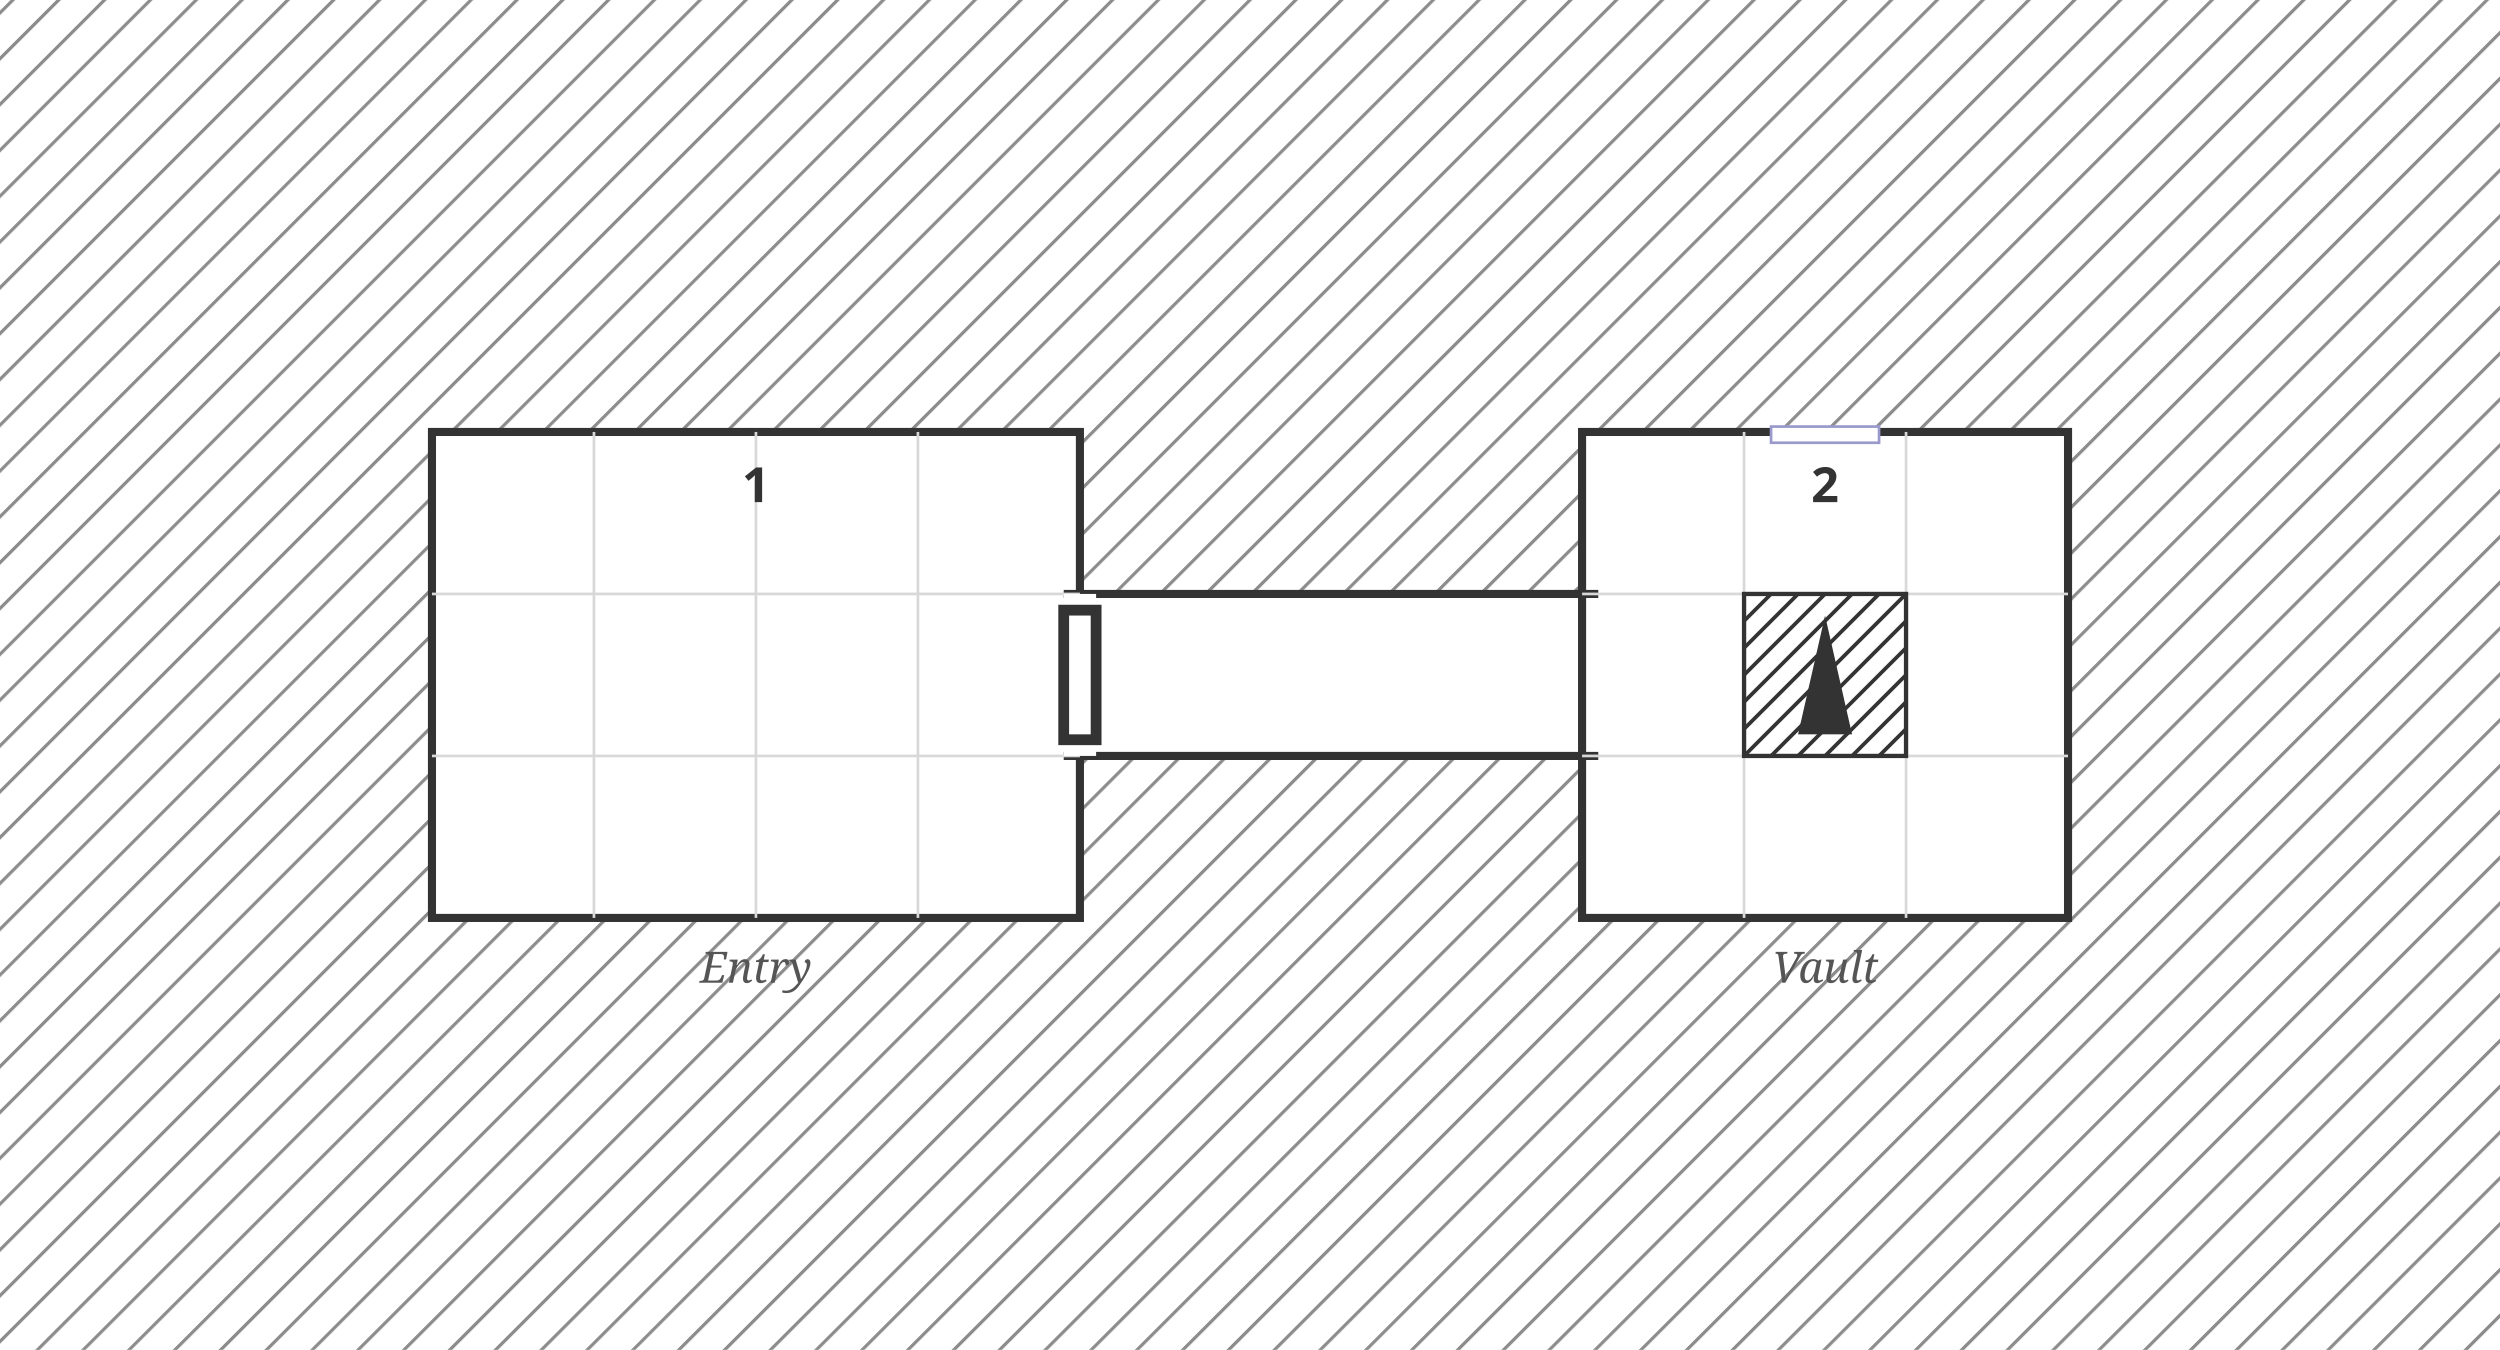
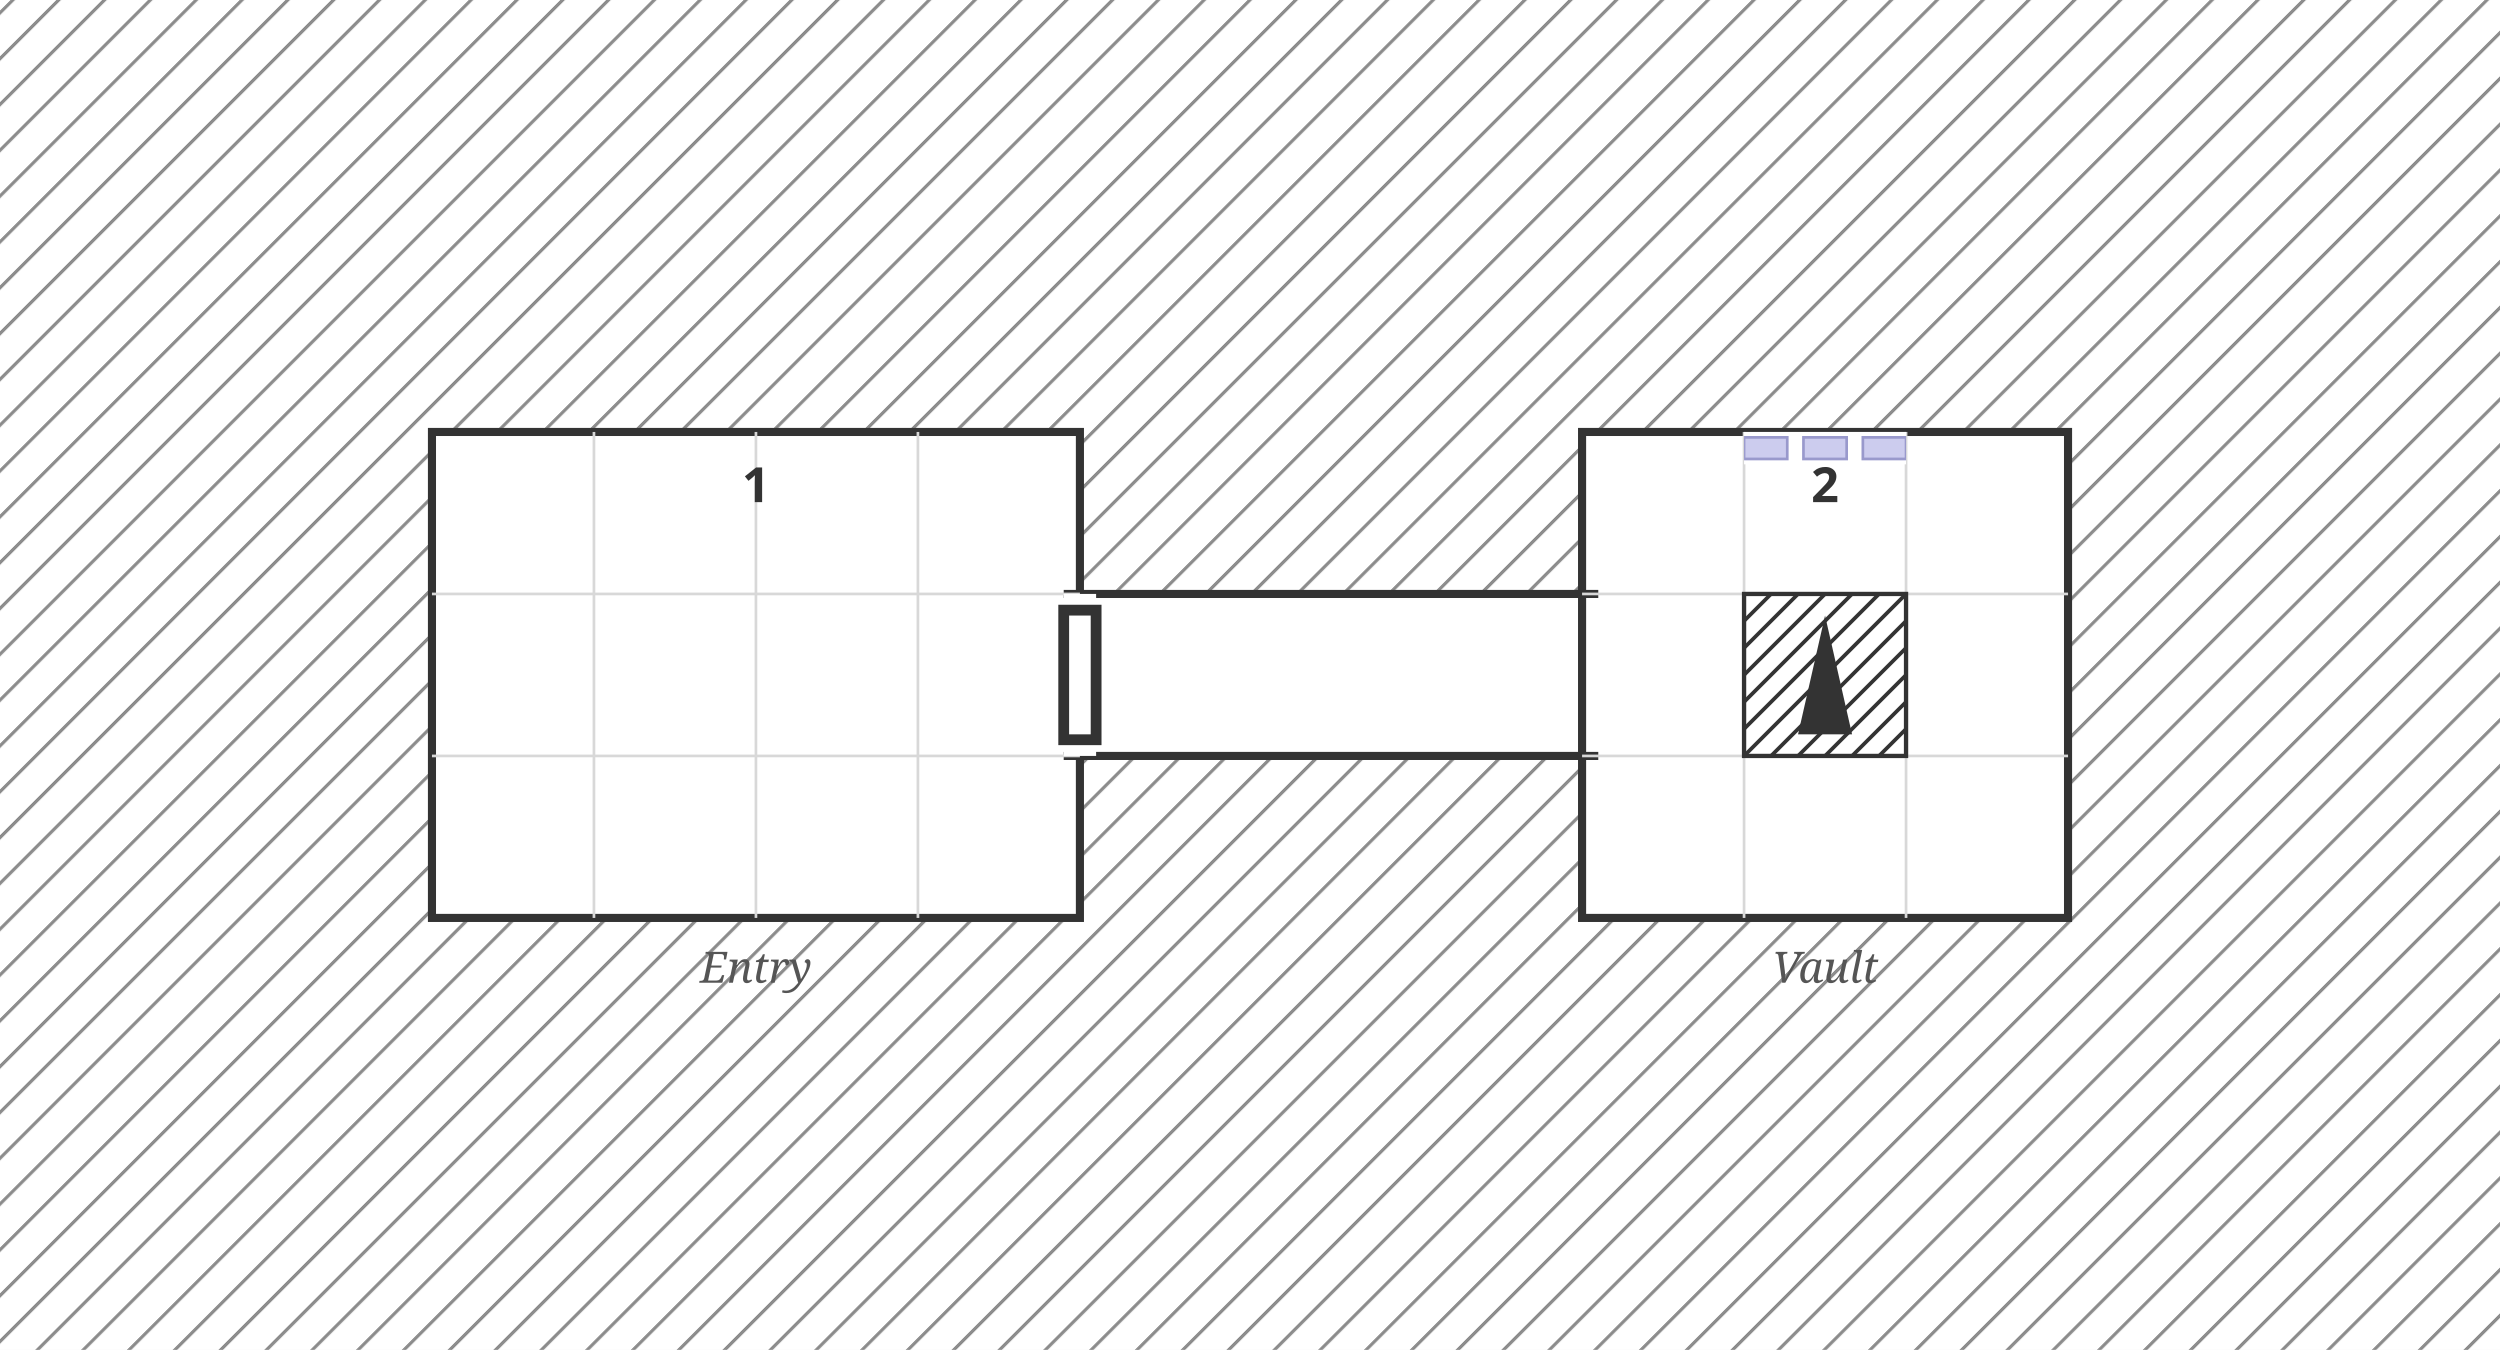
<svg xmlns="http://www.w3.org/2000/svg" viewBox="-140 -125 463 250" width="463" height="250">
  <defs>
    <pattern id="hatch" width="6" height="6" patternTransform="rotate(45 0 0)" patternUnits="userSpaceOnUse">
      <line x1="0" y1="0" x2="0" y2="6" stroke="#888" stroke-width="1.2" />
    </pattern>
    <symbol id="door-open" viewBox="0 0 30 30">
      <rect x="0" y="12" width="30" height="6" fill="white" />
      <rect x="0" y="11" width="4" height="8" fill="#333" />
      <rect x="26" y="11" width="4" height="8" fill="#333" />
    </symbol>
    <symbol id="door-locked" viewBox="0 0 30 30">
      <rect x="0" y="12" width="30" height="6" fill="white" />
      <rect x="2" y="11" width="26" height="8" fill="#333" />
      <rect x="4" y="13" width="22" height="4" fill="white" />
    </symbol>
    <symbol id="door-secret" viewBox="0 0 30 30">
      <line x1="0" y1="15" x2="30" y2="15" stroke="#888" stroke-width="1.2" stroke-dasharray="6,6" />
    </symbol>
    <symbol id="door-barred" viewBox="0 0 30 30">
      <rect x="0" y="12" width="30" height="6" fill="white" />
      <rect x="2" y="11" width="26" height="8" fill="#555" />
      <line x1="8" y1="11" x2="8" y2="19" stroke="white" stroke-width="2" />
      <line x1="15" y1="11" x2="15" y2="19" stroke="white" stroke-width="2" />
      <line x1="22" y1="11" x2="22" y2="19" stroke="white" stroke-width="2" />
+     </symbol>
+     <symbol id="door-double" viewBox="0 0 30 30">
+       <rect x="0" y="12" width="30" height="6" fill="white" />
+       <rect x="0" y="11" width="3" height="8" fill="#333" />
+       <rect x="27" y="11" width="3" height="8" fill="#333" />
+       <line x1="15" y1="11" x2="15" y2="19" stroke="#333" stroke-width="1" />
+       <circle cx="11" cy="15" r="1.5" fill="#333" />
+       <circle cx="19" cy="15" r="1.5" fill="#333" />
+     </symbol>
+     <symbol id="door-doorway" viewBox="0 0 30 30">
+       <rect x="0" y="12" width="30" height="6" fill="white" />
+     </symbol>
+     <symbol id="door-portcullis" viewBox="0 0 30 30">
+       <rect x="0" y="12" width="30" height="6" fill="white" />
+       <rect x="0" y="11" width="4" height="8" fill="#333" />
+       <rect x="26" y="11" width="4" height="8" fill="#333" />
+       <line x1="9" y1="11" x2="9" y2="19" stroke="#333" stroke-width="1.2" />
+       <line x1="15" y1="11" x2="15" y2="19" stroke="#333" stroke-width="1.2" />
+       <line x1="21" y1="11" x2="21" y2="19" stroke="#333" stroke-width="1.2" />
+     </symbol>
+     <symbol id="feat-ladder" viewBox="0 0 30 30">
+       <line x1="8" y1="3" x2="8" y2="27" stroke="#333" stroke-width="1.5" />
+       <line x1="22" y1="3" x2="22" y2="27" stroke="#333" stroke-width="1.5" />
+       <line x1="8" y1="7" x2="22" y2="7" stroke="#333" stroke-width="1" />
+       <line x1="8" y1="13" x2="22" y2="13" stroke="#333" stroke-width="1" />
+       <line x1="8" y1="19" x2="22" y2="19" stroke="#333" stroke-width="1" />
+       <line x1="8" y1="25" x2="22" y2="25" stroke="#333" stroke-width="1" />
+     </symbol>
+     <symbol id="feat-pillar" viewBox="0 0 30 30">
+       <circle cx="15" cy="15" r="10" fill="#666" stroke="#333" stroke-width="1" />
+       <circle cx="15" cy="15" r="7" fill="#888" />
+     </symbol>
+     <symbol id="feat-statue" viewBox="0 0 30 30">
+       <polygon points="15,3 27,15 15,27 3,15" fill="#ccc" stroke="#333" stroke-width="1.2" />
+       <line x1="15" y1="7" x2="15" y2="23" stroke="#333" stroke-width="0.8" />
+       <line x1="7" y1="15" x2="23" y2="15" stroke="#333" stroke-width="0.8" />
+     </symbol>
+     <symbol id="feat-pool" viewBox="0 0 30 30">
+       <rect x="2" y="2" width="26" height="26" rx="8" fill="white" stroke="#99c" stroke-width="1" />
+       <path d="M 6 10 Q 10 7 14 10 Q 18 13 22 10" fill="none" stroke="#99c" stroke-width="1.2" />
+       <path d="M 6 16 Q 10 13 14 16 Q 18 19 22 16" fill="none" stroke="#99c" stroke-width="1.2" />
+       <path d="M 6 22 Q 10 19 14 22 Q 18 25 22 22" fill="none" stroke="#99c" stroke-width="1.2" />
+     </symbol>
+     <symbol id="feat-stream" viewBox="0 0 30 30">
+       <path d="M 0 12 Q 5 8 10 14 Q 15 20 20 14 Q 25 8 30 12" fill="none" stroke="#99c" stroke-width="1.8" />
+       <path d="M 0 18 Q 5 14 10 20 Q 15 26 20 20 Q 25 14 30 18" fill="none" stroke="#99c" stroke-width="1.8" />
+     </symbol>
+     <symbol id="feat-stalactite" viewBox="0 0 30 30">
+       <polygon points="7,2  4,16  10,16" fill="#666" />
+       <polygon points="15,2 12,13  18,13" fill="#666" />
+       <polygon points="23,2 20,18  26,18" fill="#666" />
+     </symbol>
+     <symbol id="feat-stalagmite" viewBox="0 0 30 30">
+       <polygon points="7,28  4,14  10,14" fill="#666" />
+       <polygon points="15,28 12,17  18,17" fill="#666" />
+       <polygon points="23,28 20,12  26,12" fill="#666" />
+     </symbol>
+     <symbol id="feat-crevasse" viewBox="0 0 30 30">
+       <polygon points="0,15 5,10 9,16 13,8 17,18 21,9 25,16 30,15 30,20 25,20 21,14 17,23 13,13 9,21 5,15 0,20" fill="#555" stroke="#333" stroke-width="0.5" />
+     </symbol>
+     <symbol id="feat-window" viewBox="0 0 30 6">
+       <rect x="0" y="0" width="30" height="6" fill="white" />
+       <rect x="0" y="1" width="8" height="4" fill="#cce" stroke="#99c" stroke-width="0.5" />
+       <rect x="11" y="1" width="8" height="4" fill="#cce" stroke="#99c" stroke-width="0.5" />
+       <rect x="22" y="1" width="8" height="4" fill="#cce" stroke="#99c" stroke-width="0.5" />
+     </symbol>
+     <symbol id="feat-arrow-slit" viewBox="0 0 30 6">
+       <rect x="0" y="0" width="30" height="6" fill="white" />
+       <rect x="12" y="1" width="6" height="4" fill="#555" />
+     </symbol>
+     <symbol id="feat-illusory-wall" viewBox="0 0 30 4">
+       <line x1="0" y1="2" x2="30" y2="2" stroke="#888" stroke-width="1.5" stroke-dasharray="4,3" />
+     </symbol>
+     <symbol id="feat-fireplace" viewBox="0 0 30 20">
+       <rect x="0" y="0" width="30" height="20" fill="#555" stroke="#333" stroke-width="1" />
+       <path d="M 7 19 L 7 8 A 8 8 0 0 1 23 8 L 23 19 Z" fill="white" />
+       <path d="M 11 17 Q 15 9 19 17" fill="none" stroke="#c63" stroke-width="1.5" />
+     </symbol>
+     <symbol id="feat-bed" viewBox="0 0 30 24">
+       <rect x="1" y="1" width="28" height="22" fill="white" stroke="#333" stroke-width="1" />
+       <rect x="1" y="1" width="28" height="7" fill="#ddd" stroke="#333" stroke-width="0.5" />
+       <circle cx="8" cy="5" r="3" fill="white" stroke="#333" stroke-width="0.5" />
+       <circle cx="22" cy="5" r="3" fill="white" stroke="#333" stroke-width="0.5" />
+     </symbol>
+     <symbol id="feat-curtain" viewBox="0 0 30 16">
+       <line x1="0" y1="2" x2="30" y2="2" stroke="#333" stroke-width="1.5" />
+       <path d="M 0 2 Q 3 14 6 8 Q 9 2 12 14 Q 15 2 18 14 Q 21 2 24 14 Q 27 2 30 8" fill="none" stroke="#333" stroke-width="1.2" />
    </symbol>
  </defs>
  <rect x="-140" y="-125" width="463" height="250" fill="white" />
  <rect x="-140" y="-125" width="463" height="250" fill="url(#hatch)" />
  <rect x="57" y="-15" width="99" height="30" fill="white" />
  <rect x="-60" y="-45" width="120" height="90" fill="white" />
  <rect x="153" y="-45" width="90" height="90" fill="white" />
  <line x1="57" y1="-15" x2="156" y2="-15" stroke="#333" stroke-width="1.5" />
  <line x1="57" y1="15" x2="156" y2="15" stroke="#333" stroke-width="1.5" />
  <rect x="-60" y="-45" width="120" height="90" fill="none" stroke="#333" stroke-width="1.5" />
  <rect x="153" y="-45" width="90" height="90" fill="none" stroke="#333" stroke-width="1.5" />
  <line x1="-30" y1="-45" x2="-30" y2="45" stroke="#d8d8d8" stroke-width="0.5" />
  <line x1="0" y1="-45" x2="0" y2="45" stroke="#d8d8d8" stroke-width="0.5" />
  <line x1="30" y1="-45" x2="30" y2="45" stroke="#d8d8d8" stroke-width="0.5" />
  <line x1="-60" y1="-15" x2="60" y2="-15" stroke="#d8d8d8" stroke-width="0.5" />
  <line x1="-60" y1="15" x2="60" y2="15" stroke="#d8d8d8" stroke-width="0.5" />
  <line x1="183" y1="-45" x2="183" y2="45" stroke="#d8d8d8" stroke-width="0.5" />
  <line x1="213" y1="-45" x2="213" y2="45" stroke="#d8d8d8" stroke-width="0.5" />
  <line x1="153" y1="-15" x2="243" y2="-15" stroke="#d8d8d8" stroke-width="0.5" />
  <line x1="153" y1="15" x2="243" y2="15" stroke="#d8d8d8" stroke-width="0.5" />
  <clipPath id="scvault">
    <rect x="183" y="-15" width="30" height="30" />
  </clipPath>
  <rect x="183" y="-15" width="30" height="30" fill="white" stroke="#333" stroke-width="0.8" />
  <g clip-path="url(#scvault)">
    <line x1="153" y1="15" x2="183" y2="-15" stroke="#333" stroke-width="0.7" />
    <line x1="158" y1="15" x2="188" y2="-15" stroke="#333" stroke-width="0.7" />
    <line x1="163" y1="15" x2="193" y2="-15" stroke="#333" stroke-width="0.7" />
    <line x1="168" y1="15" x2="198" y2="-15" stroke="#333" stroke-width="0.7" />
    <line x1="173" y1="15" x2="203" y2="-15" stroke="#333" stroke-width="0.7" />
    <line x1="178" y1="15" x2="208" y2="-15" stroke="#333" stroke-width="0.7" />
    <line x1="183" y1="15" x2="213" y2="-15" stroke="#333" stroke-width="0.7" />
    <line x1="188" y1="15" x2="218" y2="-15" stroke="#333" stroke-width="0.7" />
    <line x1="193" y1="15" x2="223" y2="-15" stroke="#333" stroke-width="0.7" />
    <line x1="198" y1="15" x2="228" y2="-15" stroke="#333" stroke-width="0.7" />
    <line x1="203" y1="15" x2="233" y2="-15" stroke="#333" stroke-width="0.7" />
    <line x1="208" y1="15" x2="238" y2="-15" stroke="#333" stroke-width="0.7" />
    <line x1="213" y1="15" x2="243" y2="-15" stroke="#333" stroke-width="0.7" />
    <line x1="218" y1="15" x2="248" y2="-15" stroke="#333" stroke-width="0.7" />
    <line x1="223" y1="15" x2="253" y2="-15" stroke="#333" stroke-width="0.7" />
    <line x1="228" y1="15" x2="258" y2="-15" stroke="#333" stroke-width="0.7" />
    <line x1="233" y1="15" x2="263" y2="-15" stroke="#333" stroke-width="0.7" />
    <line x1="238" y1="15" x2="268" y2="-15" stroke="#333" stroke-width="0.7" />
    <line x1="243" y1="15" x2="273" y2="-15" stroke="#333" stroke-width="0.7" />
  </g>
  <polygon points="198,-11 193,11 203,11" fill="#333" />
-   <rect x="188" y="-46" width="20" height="3" fill="white" stroke="#99c" stroke-width="0.5" />
+   <use href="#feat-window" x="183" y="-45" width="30" height="6" transform="rotate(180,198,-42)" />
  <use href="#door-locked" x="45" y="-15" width="30" height="30" transform="rotate(90,60,0)" />
  <text x="0" y="-32" text-anchor="middle" dominant-baseline="auto" fill="#333" font-size="9" font-family="sans-serif" font-weight="bold">1</text>
  <text x="0" y="57" text-anchor="middle" dominant-baseline="auto" fill="#555" font-size="8" font-family="serif" font-style="italic">Entry</text>
  <text x="198" y="-32" text-anchor="middle" dominant-baseline="auto" fill="#333" font-size="9" font-family="sans-serif" font-weight="bold">2</text>
  <text x="198" y="57" text-anchor="middle" dominant-baseline="auto" fill="#555" font-size="8" font-family="serif" font-style="italic">Vault</text>
</svg>
